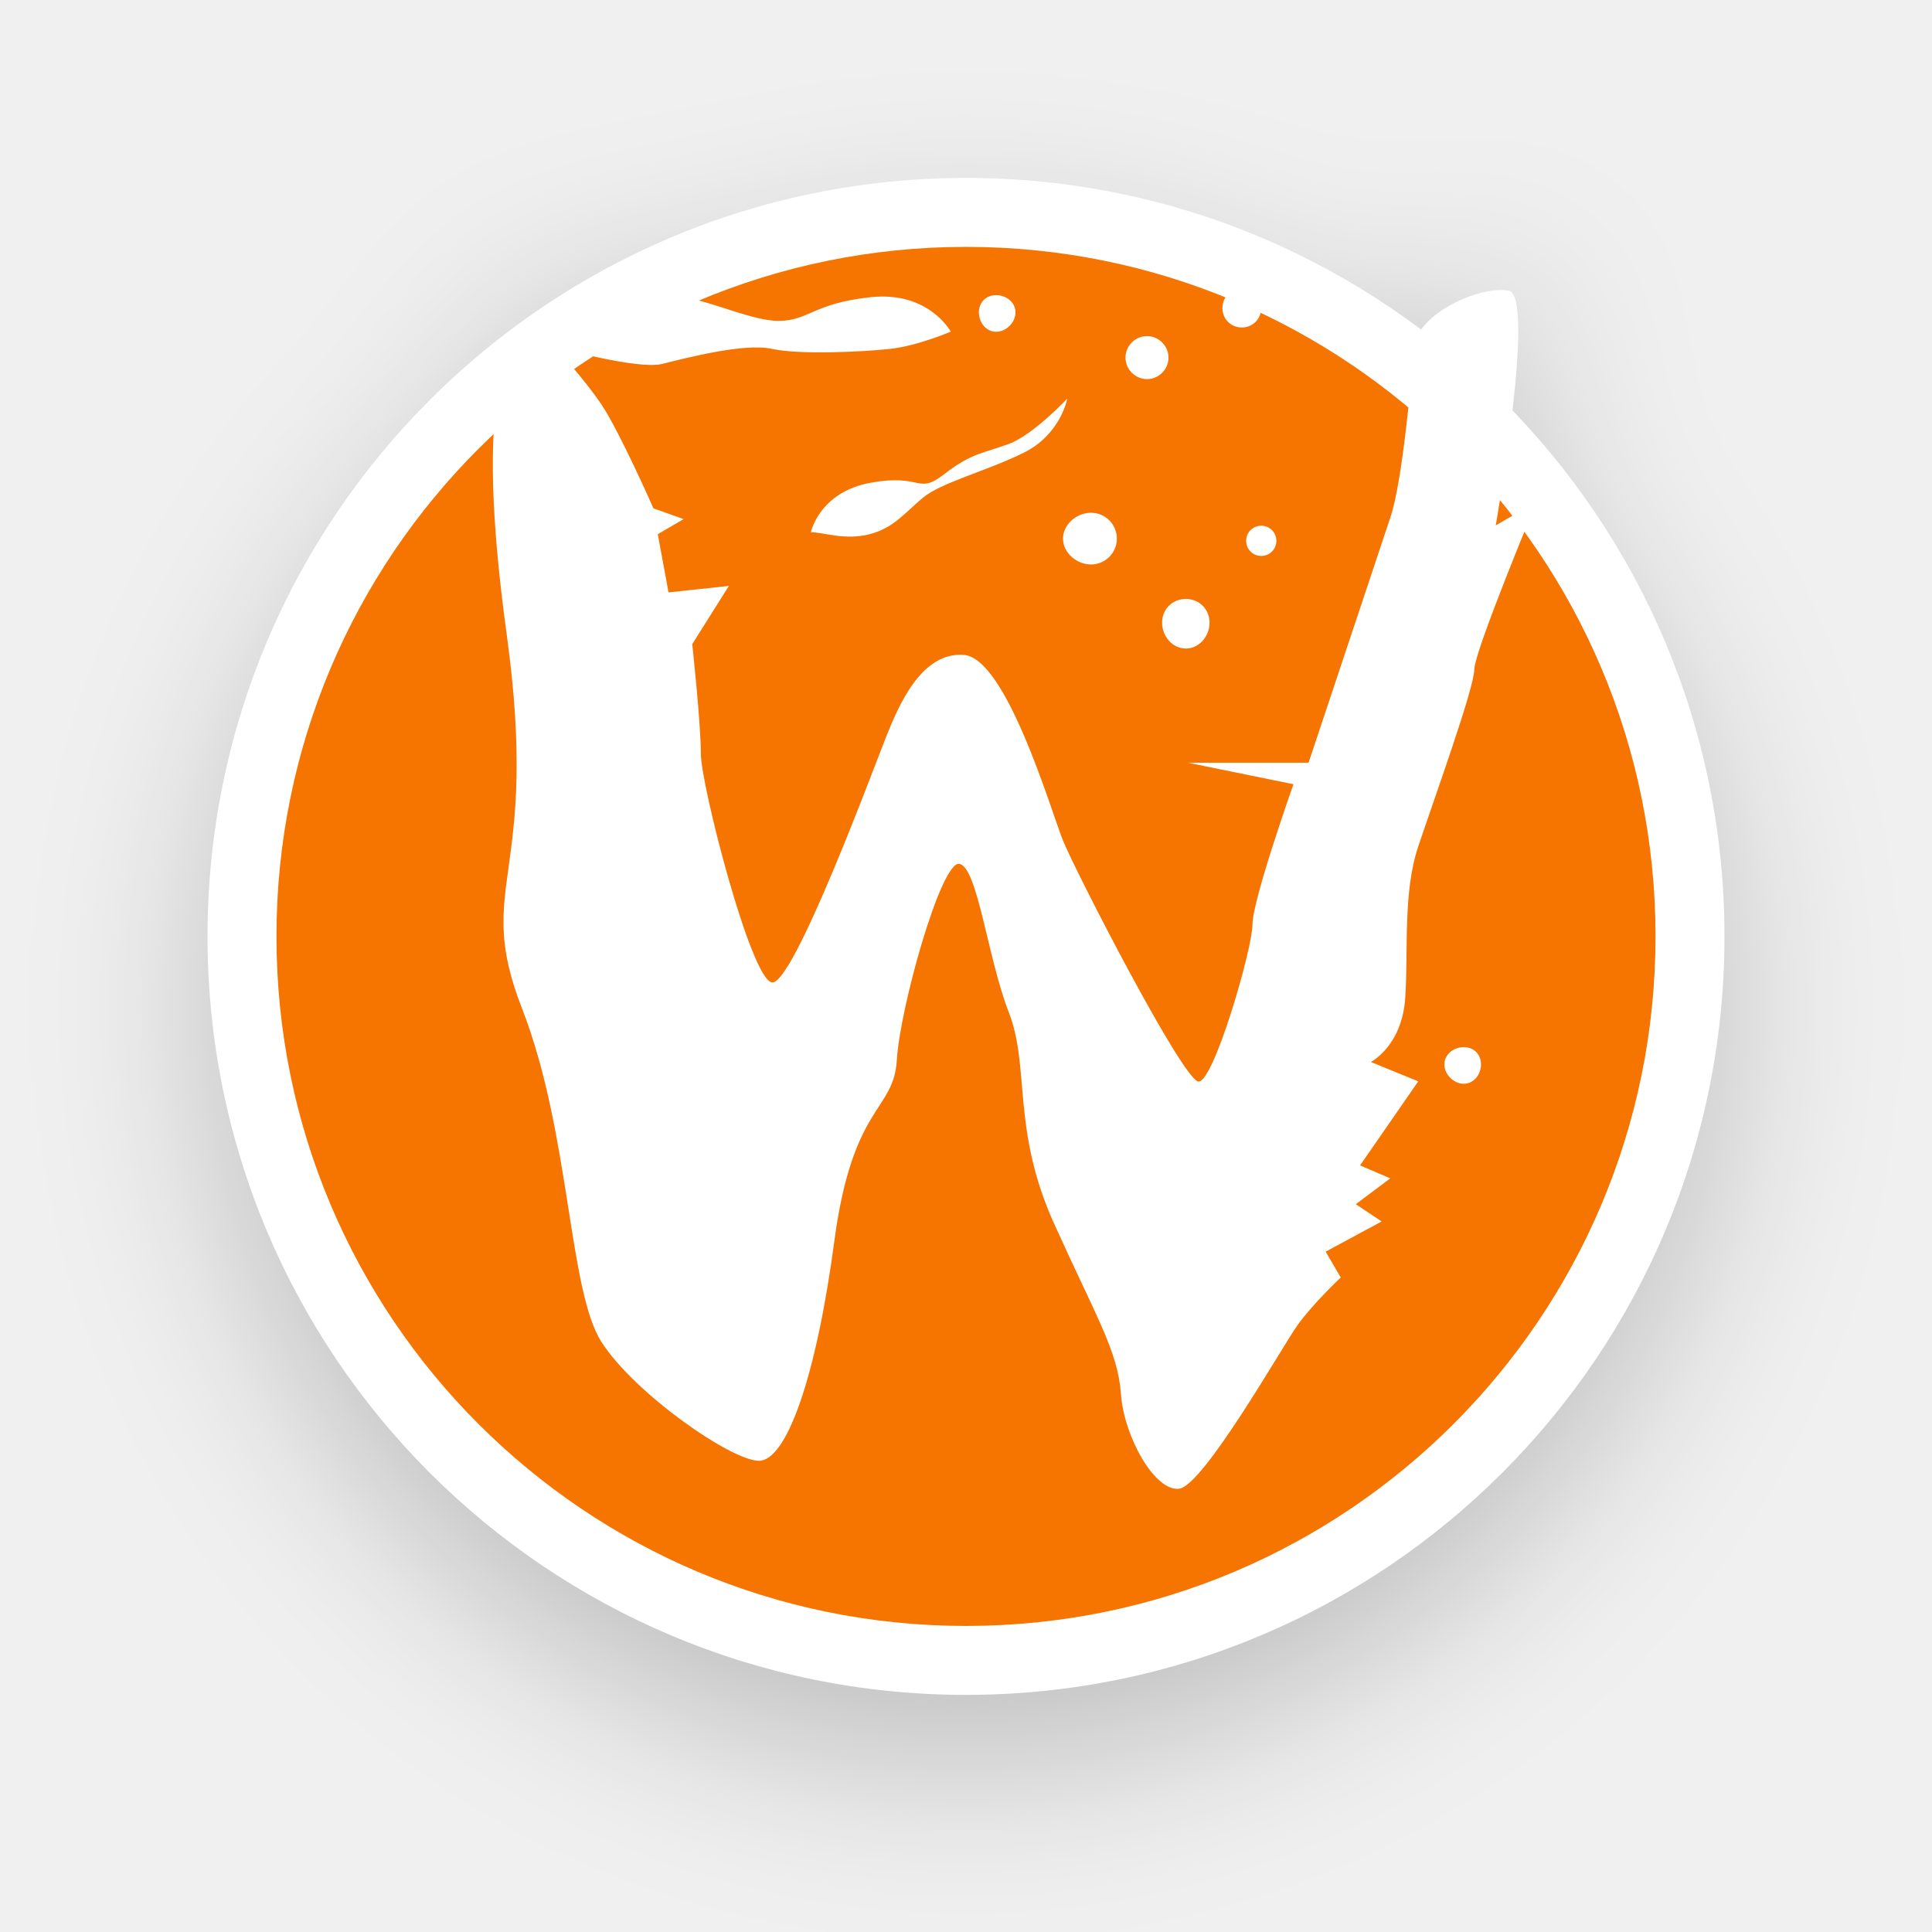
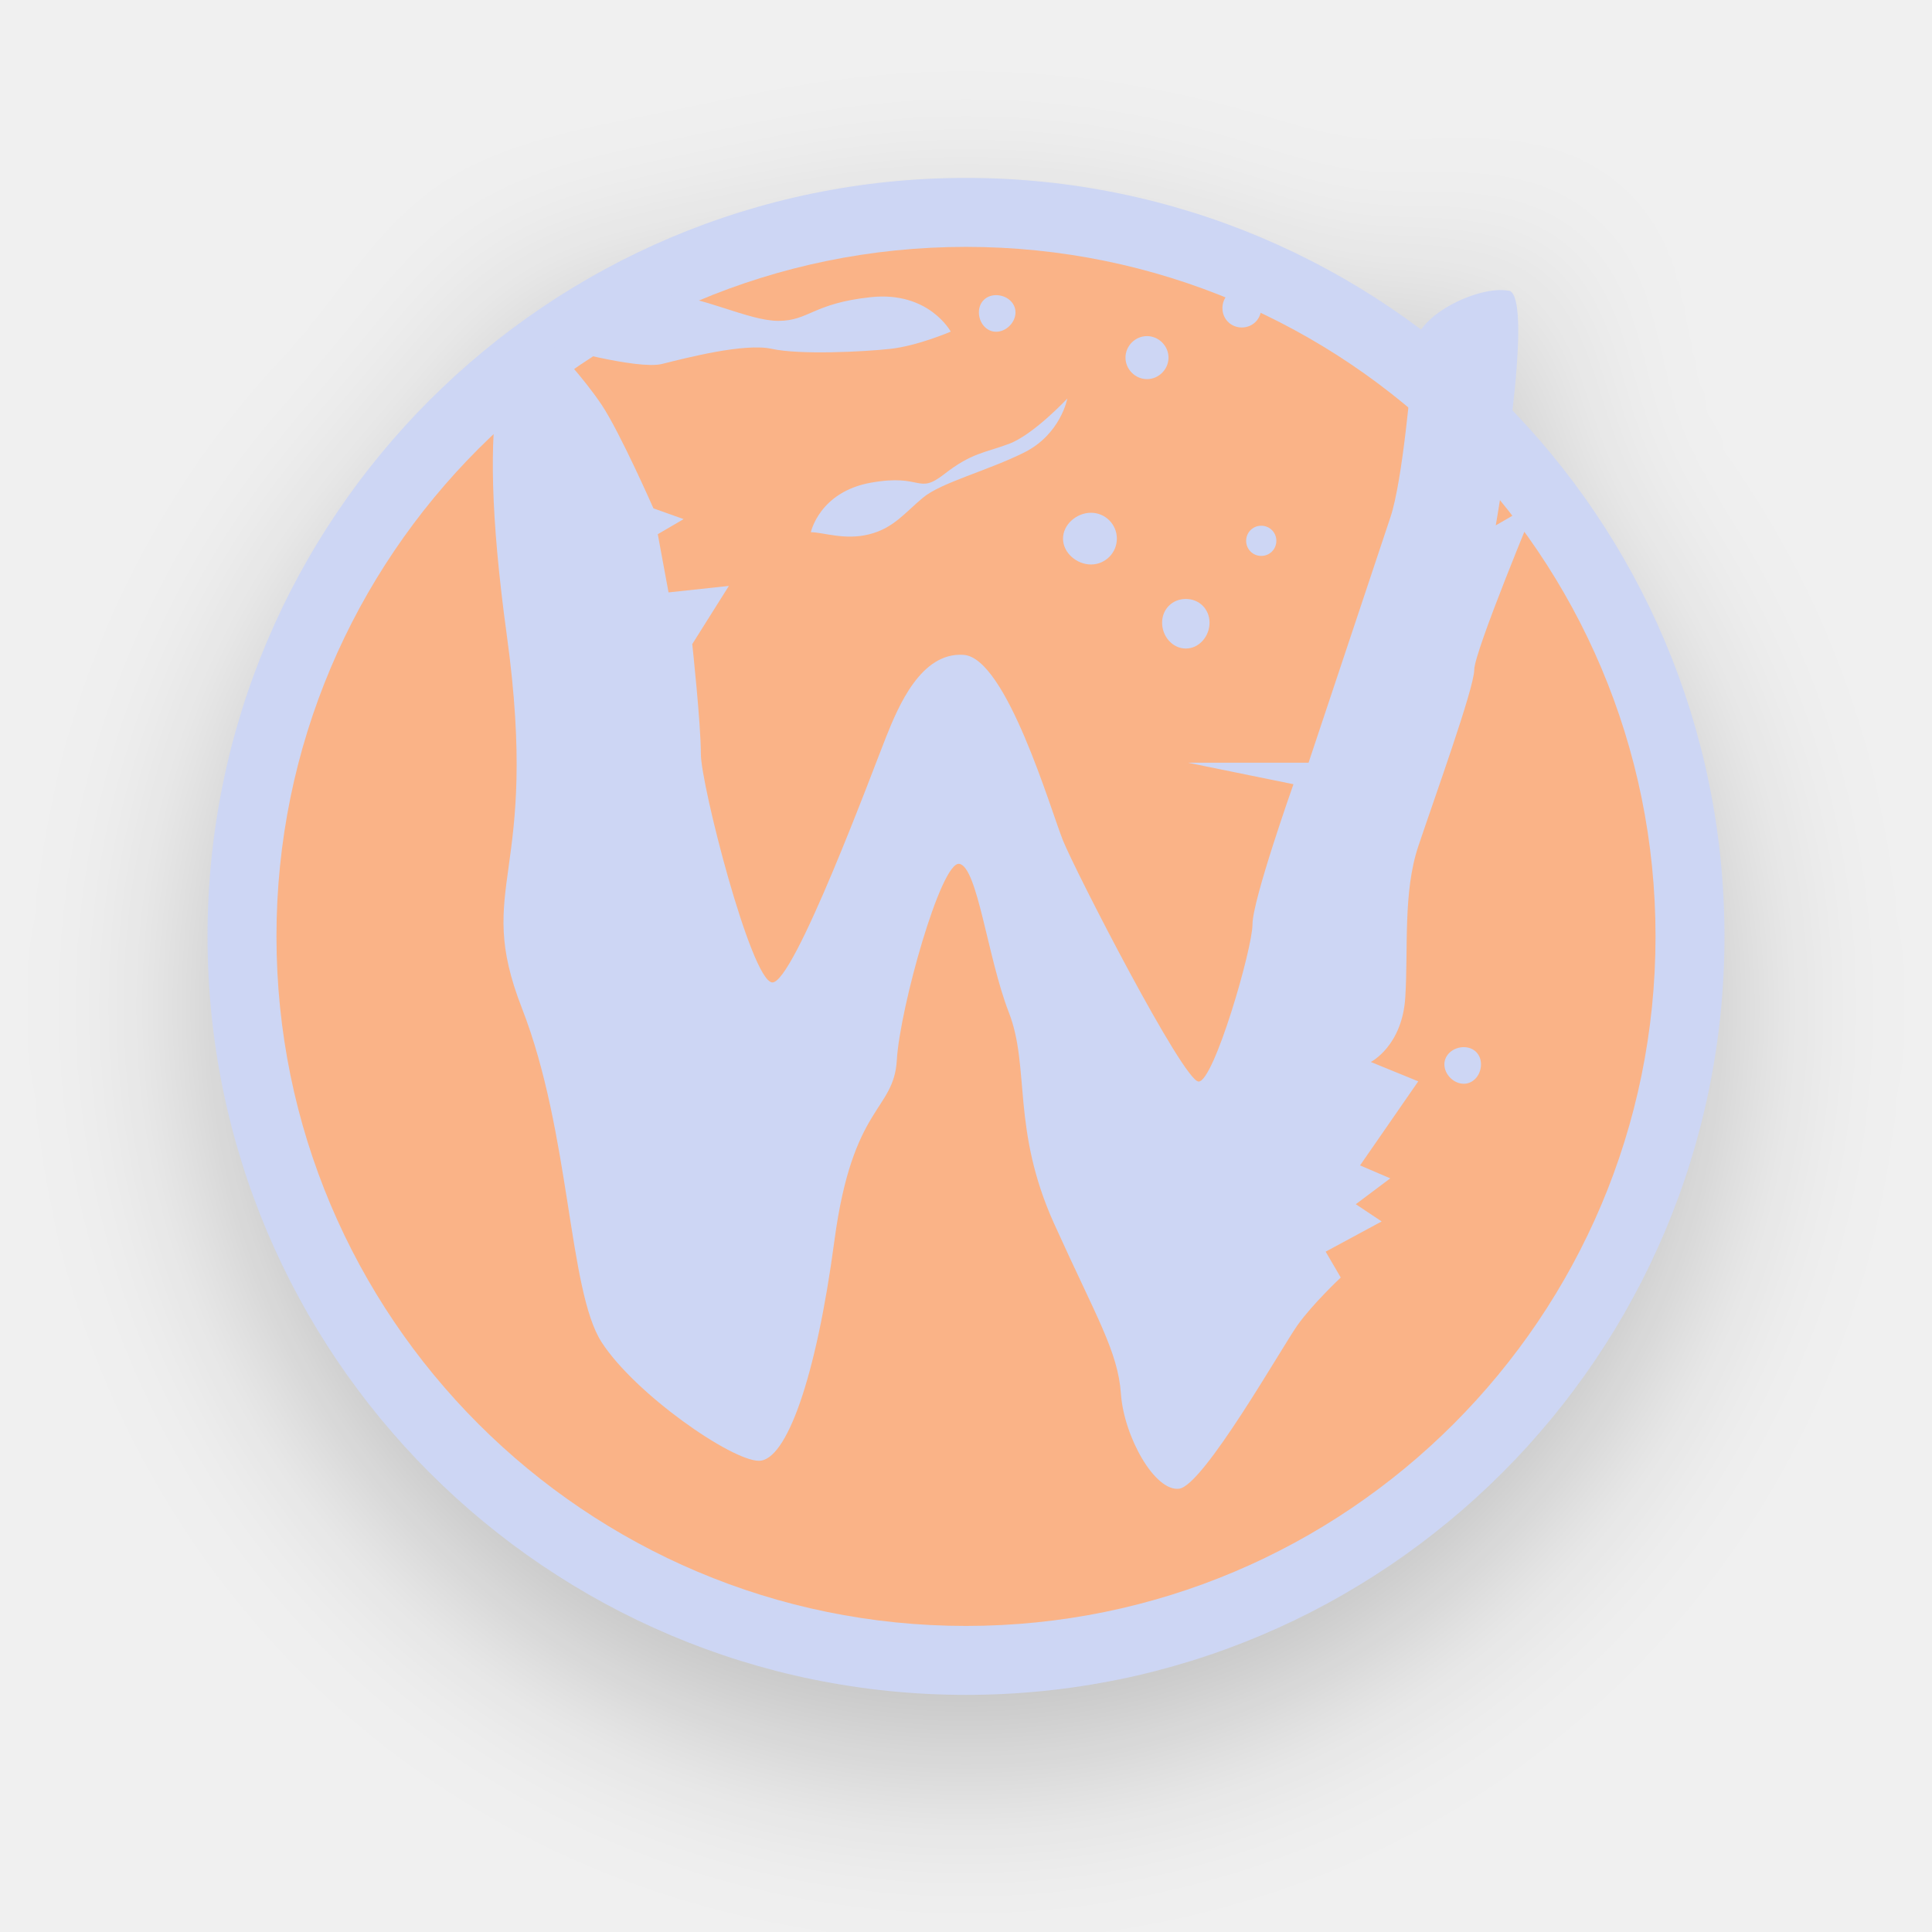
<svg xmlns="http://www.w3.org/2000/svg" height="24" viewBox="0 0 24 24" width="24">
  <filter id="a" color-interpolation-filters="sRGB" height="1.274" width="1.274" x="-.137" y="-.137">
    <feGaussianBlur stdDeviation="1.254" />
  </filter>
  <g transform="matrix(.8565555 0 0 .8565555 -279.6572 -726.6003)">
    <path d="m340.5 851.875c-1.399 0-2.738.274-3.969.75-.146-.035-.274-.062-.406-.062-.53 0-1.402.261-1.844.438-.243.097-.494.401-.594 1.219-2.554 2.014-4.188 5.151-4.188 8.656 0 6.075 4.925 11 11 11s11-4.925 11-11c0-2.784-1.045-5.312-2.75-7.25-.005-.006.005-.025 0-.031-.141-.159-.288-.318-.438-.469.144-.918.366-2.557.062-2.625-.398-.088-1.331.326-1.375.812-.012.131-.04.422-.062.656-.668-.484-1.387-.893-2.156-1.219 0-.159-.123-.281-.281-.281-.079 0-.137.043-.188.094-1.187-.438-2.473-.688-3.812-.688zm-5.969 1.438s.225.056.375.094c-.064.038-.124.086-.188.125-.091-.103-.188-.219-.188-.219z" filter="url(#a)" opacity=".2" />
-     <circle cx="340.5" cy="861.862" fill="#fff" r="11" />
-     <circle cx="340.5" cy="861.862" fill="#f67400" r="10" />
-     <path d="m344.5 852.469c-.159 0-.281.123-.281.281s.123.281.281.281.281-.123.281-.281-.123-.281-.281-.281zm3.875.031c-.398-.088-1.331.326-1.375.812-.044.486-.167 1.938-.344 2.469l-1.188 3.562h-1.75l1.531.312s-.594 1.678-.594 2.031c0 .354-.56 2.281-.781 2.281s-1.792-3.058-1.969-3.5c-.177-.442-.819-2.643-1.438-2.688s-.948.746-1.125 1.188c-.177.442-1.347 3.607-1.656 3.562s-1.031-2.871-1.031-3.312-.125-1.594-.125-1.594l.531-.844-.875.094-.156-.844.375-.219-.438-.156s-.485-1.102-.75-1.5c-.265-.398-.688-.844-.688-.844s1.209.338 1.562.25c.354-.088 1.196-.307 1.594-.219.398.088 1.321.044 1.719 0s.875-.25.875-.25-.317-.588-1.156-.5c-.84.088-.902.344-1.344.344s-1.126-.375-1.656-.375-1.402.261-1.844.438-.924.964-.438 4.5c.486 3.536-.488 3.594.219 5.406.707 1.812.67 4.092 1.156 4.844.486.751 1.883 1.719 2.281 1.719s.829-1.199 1.094-3.188c.265-1.989.862-1.874.906-2.625.044-.751.641-2.888.906-2.844.265.044.409 1.361.719 2.156.309.795.037 1.692.656 3.062.619 1.37.925 1.85.969 2.469.044.619.49 1.419.844 1.375.354-.044 1.498-2.066 1.719-2.375s.625-.688.625-.688l-.219-.375.812-.438-.375-.25.5-.375-.438-.188.844-1.219-.688-.281s.456-.23.5-.938c.044-.707-.034-1.525.188-2.188.221-.663.812-2.297.812-2.562 0-.265.906-2.438.906-2.438l-.594.344s.585-3.318.188-3.406zm-7.438.062c-.146 0-.25.104-.25.25s.104.281.25.281.281-.135.281-.281-.135-.25-.281-.25zm2.188.594c-.171 0-.312.142-.312.312s.142.312.312.312.312-.142.312-.312-.142-.312-.312-.312zm-1.156.906s-.49.524-.844.656c-.354.133-.54.128-.938.438-.398.309-.311-.008-1.062.125-.751.133-.875.719-.875.719.177 0 .49.12.844.031.354-.088.516-.31.781-.531.265-.221.938-.391 1.469-.656.53-.265.625-.781.625-.781zm.344 1.656c-.207 0-.406.168-.406.375s.199.375.406.375.375-.168.375-.375-.168-.375-.375-.375zm2.469.188c-.122 0-.219.097-.219.219 0 .122.097.219.219.219.122 0 .219-.097.219-.219 0-.122-.097-.219-.219-.219zm-1.094 1.062c-.195 0-.344.148-.344.344s.148.375.344.375.344-.18.344-.375-.148-.344-.344-.344zm4.031 6.5c-.146 0-.281.104-.281.25s.135.281.281.281.25-.135.25-.281-.104-.25-.25-.25z" fill="#fff" />
+     <circle cx="340.5" cy="861.862" fill="#cdd6f4" r="11" />
+     <circle cx="340.5" cy="861.862" fill="#fab387" r="10" />
+     <path d="m344.5 852.469c-.159 0-.281.123-.281.281s.123.281.281.281.281-.123.281-.281-.123-.281-.281-.281zm3.875.031c-.398-.088-1.331.326-1.375.812-.044.486-.167 1.938-.344 2.469l-1.188 3.562h-1.75l1.531.312s-.594 1.678-.594 2.031c0 .354-.56 2.281-.781 2.281s-1.792-3.058-1.969-3.5c-.177-.442-.819-2.643-1.438-2.688s-.948.746-1.125 1.188c-.177.442-1.347 3.607-1.656 3.562s-1.031-2.871-1.031-3.312-.125-1.594-.125-1.594l.531-.844-.875.094-.156-.844.375-.219-.438-.156s-.485-1.102-.75-1.5c-.265-.398-.688-.844-.688-.844s1.209.338 1.562.25c.354-.088 1.196-.307 1.594-.219.398.088 1.321.044 1.719 0s.875-.25.875-.25-.317-.588-1.156-.5c-.84.088-.902.344-1.344.344s-1.126-.375-1.656-.375-1.402.261-1.844.438-.924.964-.438 4.5c.486 3.536-.488 3.594.219 5.406.707 1.812.67 4.092 1.156 4.844.486.751 1.883 1.719 2.281 1.719s.829-1.199 1.094-3.188c.265-1.989.862-1.874.906-2.625.044-.751.641-2.888.906-2.844.265.044.409 1.361.719 2.156.309.795.037 1.692.656 3.062.619 1.37.925 1.85.969 2.469.044.619.49 1.419.844 1.375.354-.044 1.498-2.066 1.719-2.375s.625-.688.625-.688l-.219-.375.812-.438-.375-.25.5-.375-.438-.188.844-1.219-.688-.281s.456-.23.5-.938c.044-.707-.034-1.525.188-2.188.221-.663.812-2.297.812-2.562 0-.265.906-2.438.906-2.438l-.594.344s.585-3.318.188-3.406zm-7.438.062c-.146 0-.25.104-.25.25s.104.281.25.281.281-.135.281-.281-.135-.25-.281-.25zm2.188.594c-.171 0-.312.142-.312.312s.142.312.312.312.312-.142.312-.312-.142-.312-.312-.312zm-1.156.906s-.49.524-.844.656c-.354.133-.54.128-.938.438-.398.309-.311-.008-1.062.125-.751.133-.875.719-.875.719.177 0 .49.12.844.031.354-.088.516-.31.781-.531.265-.221.938-.391 1.469-.656.53-.265.625-.781.625-.781zm.344 1.656c-.207 0-.406.168-.406.375s.199.375.406.375.375-.168.375-.375-.168-.375-.375-.375zm2.469.188c-.122 0-.219.097-.219.219 0 .122.097.219.219.219.122 0 .219-.097.219-.219 0-.122-.097-.219-.219-.219zm-1.094 1.062c-.195 0-.344.148-.344.344s.148.375.344.375.344-.18.344-.375-.148-.344-.344-.344zm4.031 6.5c-.146 0-.281.104-.281.25s.135.281.281.281.25-.135.25-.281-.104-.25-.25-.25z" fill="#cdd6f4" />
  </g>
</svg>
